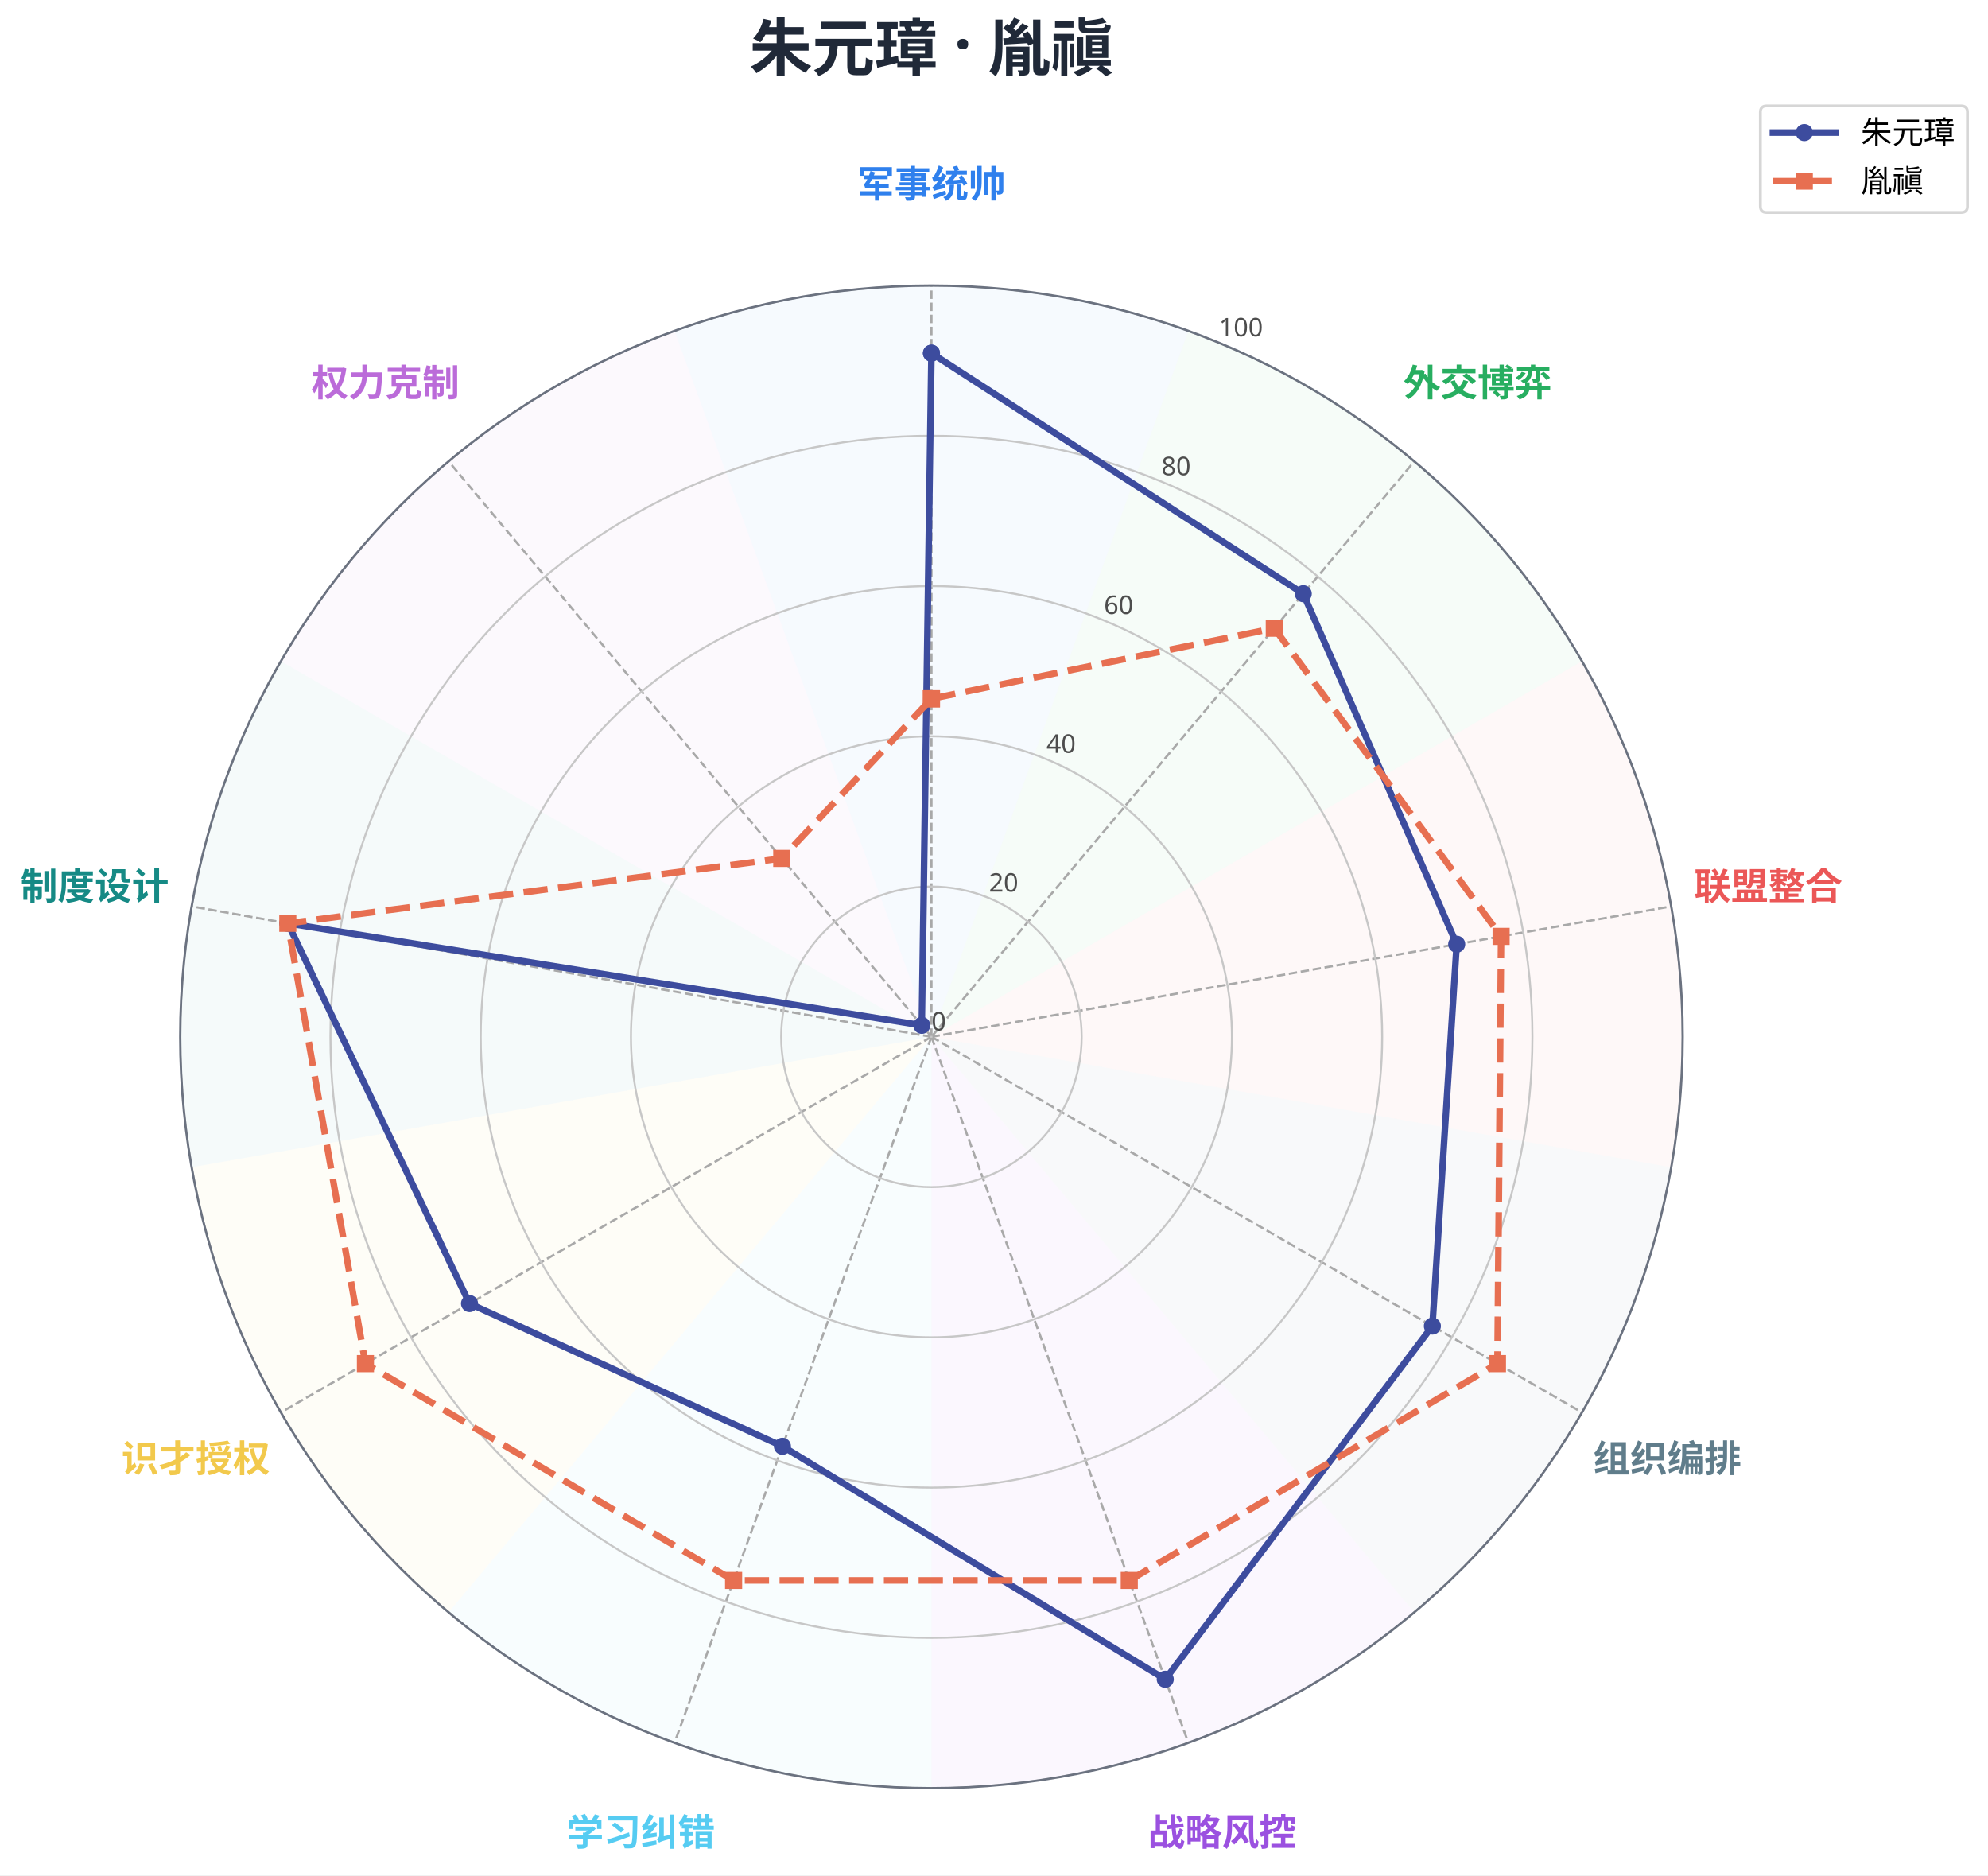
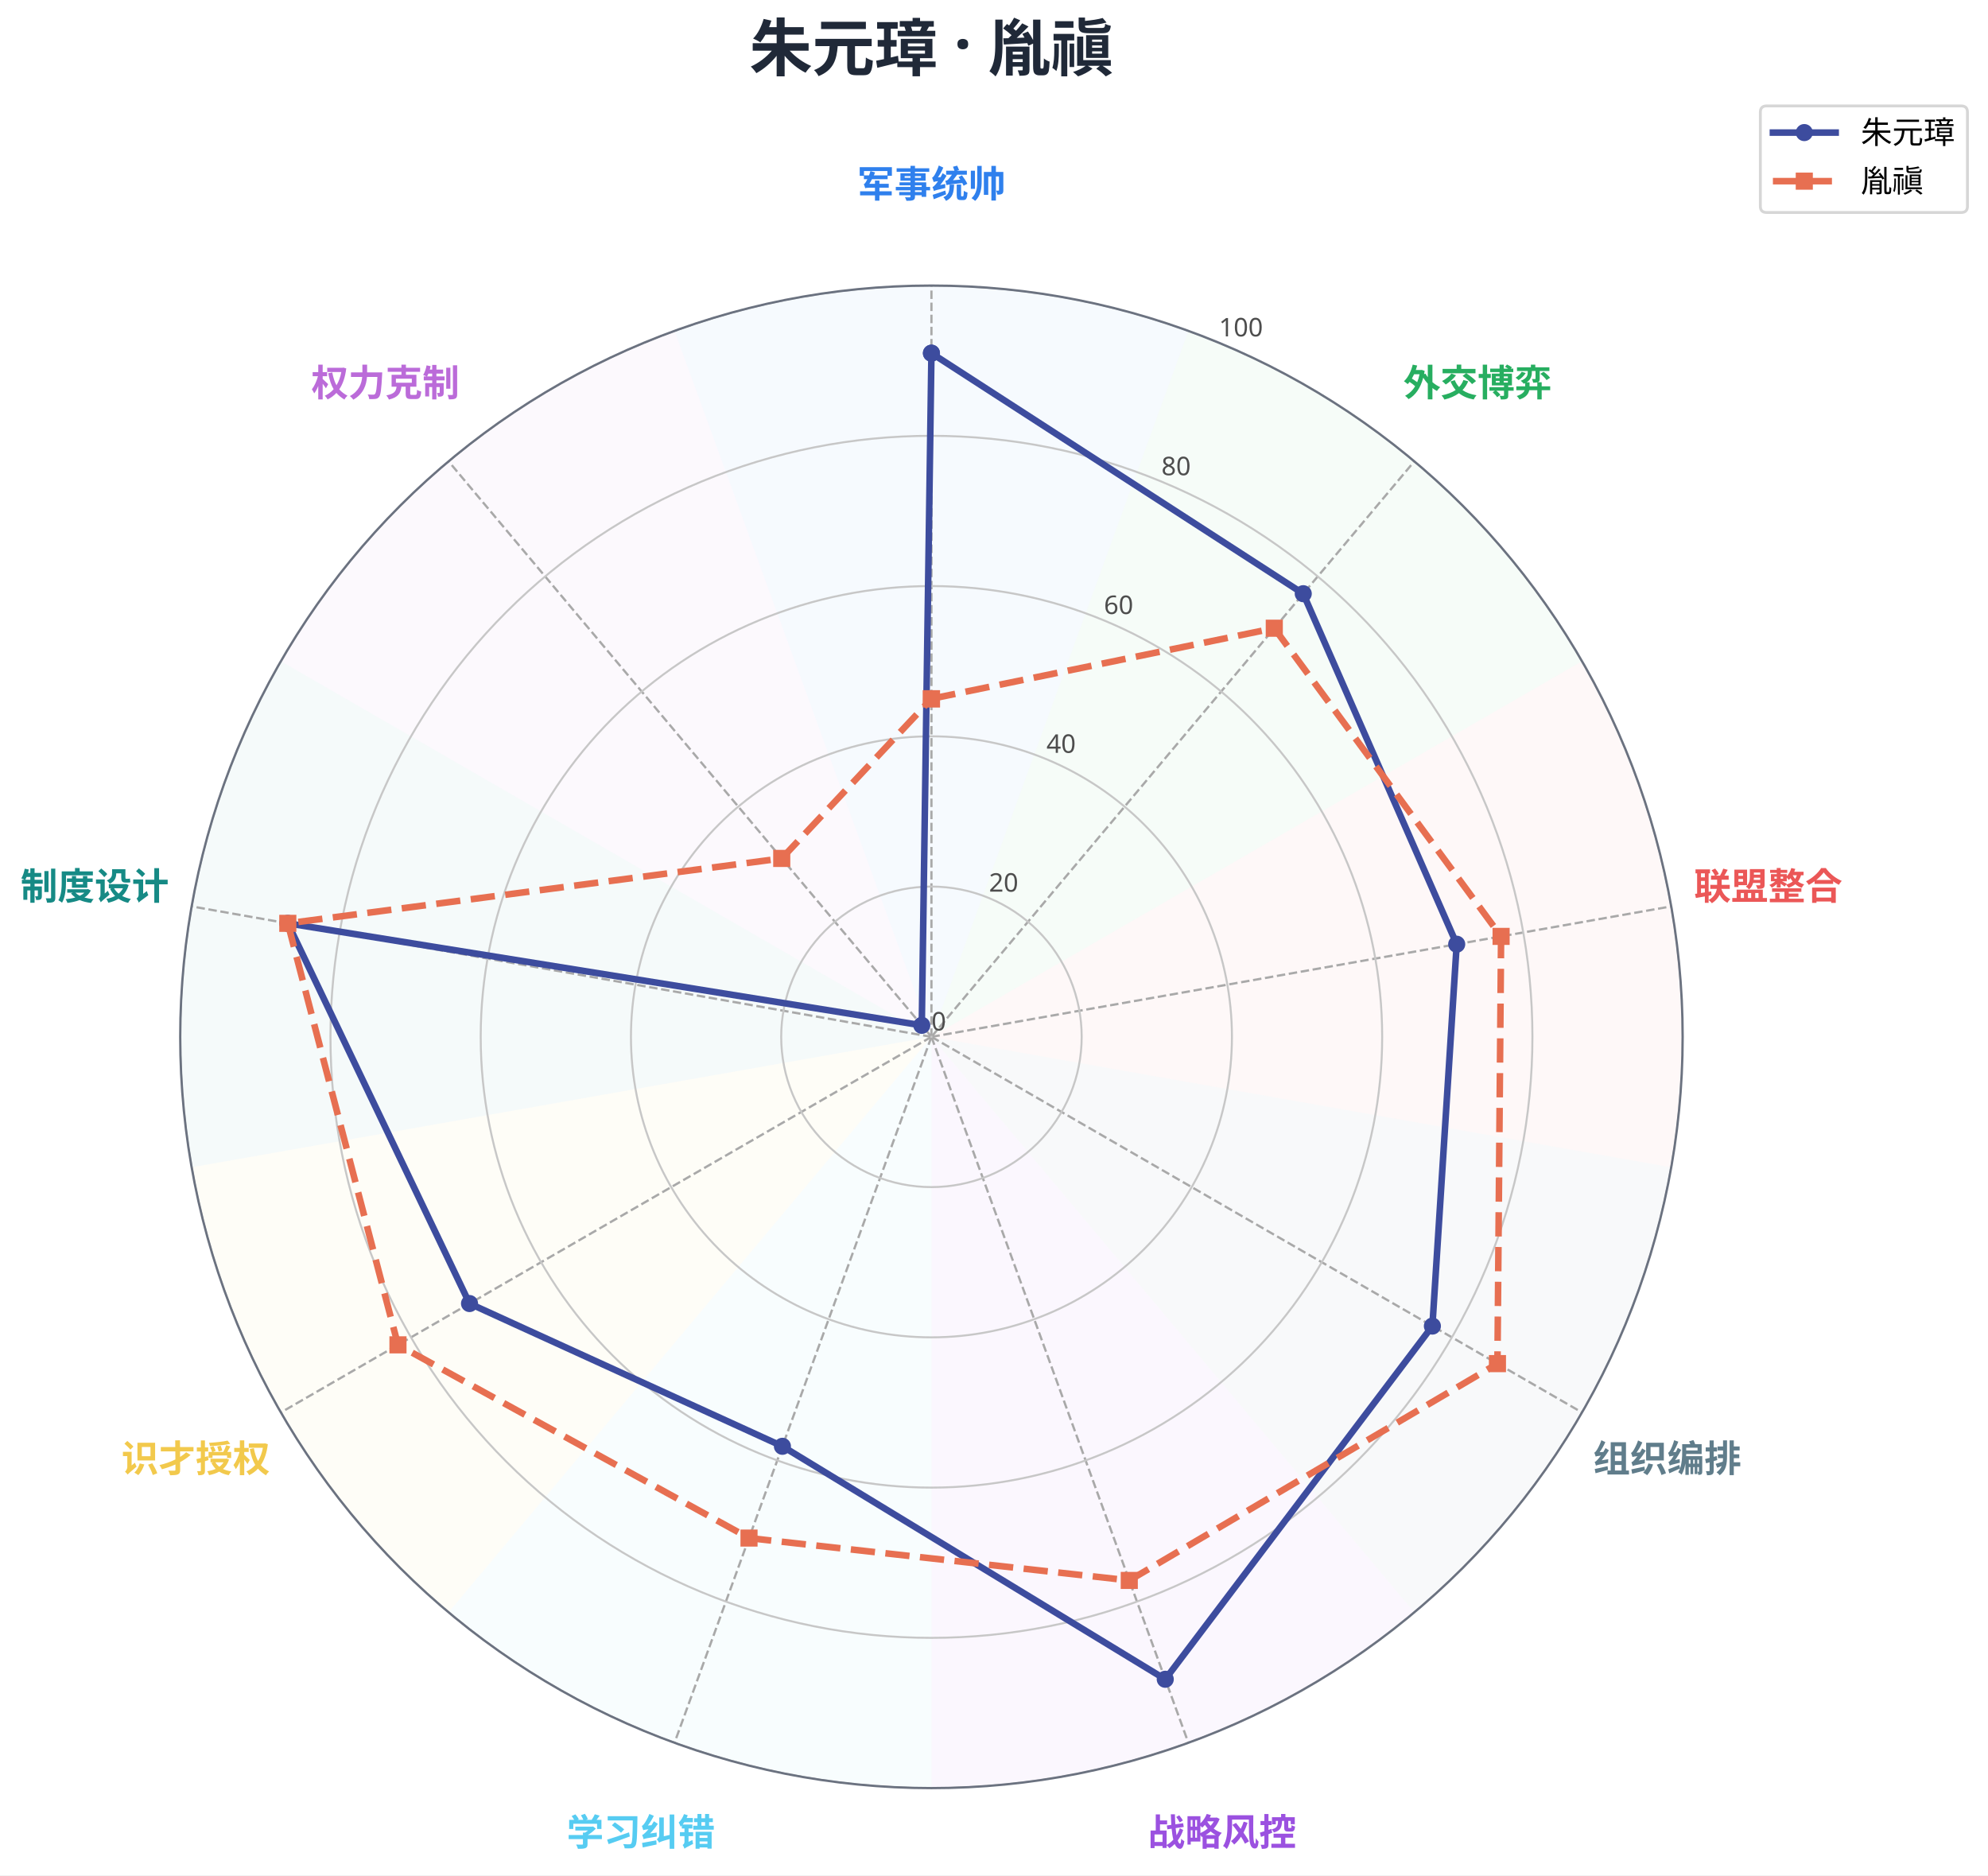
<svg xmlns="http://www.w3.org/2000/svg" xmlns:xlink="http://www.w3.org/1999/xlink" width="696.891pt" height="657.328pt" viewBox="0 0 696.891 657.328" version="1.1">
  <defs>
    <style type="text/css">*{stroke-linejoin: round; stroke-linecap: butt}</style>
  </defs>
  <g id="figure_1">
    <g id="patch_1">
      <path d="M 0 657.328 L 696.891 657.328 L 696.891 0 L 0 0 z " style="fill: #ffffff" />
    </g>
    <g id="axes_1">
      <g id="patch_2">
        <path d="M 589.855 363.438 C 589.855 328.857 583.043 294.611 569.81 262.662 C 556.576 230.713 537.177 201.681 512.725 177.229 C 488.272 152.776 459.24 133.377 427.291 120.144 C 395.342 106.91 361.097 100.098 326.515 100.098 C 291.934 100.098 257.688 106.91 225.739 120.144 C 193.79 133.377 164.758 152.776 140.306 177.229 C 115.853 201.681 96.454 230.713 83.221 262.662 C 69.987 294.611 63.175 328.857 63.175 363.438 C 63.175 398.02 69.987 432.265 83.221 464.214 C 96.454 496.163 115.853 525.195 140.306 549.648 C 164.758 574.1 193.79 593.499 225.739 606.732 C 257.688 619.966 291.934 626.778 326.515 626.778 C 361.097 626.778 395.342 619.966 427.291 606.732 C 459.24 593.499 488.272 574.1 512.725 549.648 C 537.177 525.195 556.576 496.163 569.81 464.214 C 583.043 432.265 589.855 398.02 589.855 363.438 M 326.515 363.438 C 326.515 363.438 326.515 363.438 326.515 363.438 C 326.515 363.438 326.515 363.438 326.515 363.438 C 326.515 363.438 326.515 363.438 326.515 363.438 C 326.515 363.438 326.515 363.438 326.515 363.438 C 326.515 363.438 326.515 363.438 326.515 363.438 C 326.515 363.438 326.515 363.438 326.515 363.438 C 326.515 363.438 326.515 363.438 326.515 363.438 C 326.515 363.438 326.515 363.438 326.515 363.438 C 326.515 363.438 326.515 363.438 326.515 363.438 C 326.515 363.438 326.515 363.438 326.515 363.438 C 326.515 363.438 326.515 363.438 326.515 363.438 C 326.515 363.438 326.515 363.438 326.515 363.438 C 326.515 363.438 326.515 363.438 326.515 363.438 C 326.515 363.438 326.515 363.438 326.515 363.438 C 326.515 363.438 326.515 363.438 326.515 363.438 C 326.515 363.438 326.515 363.438 326.515 363.438 z " style="fill: #ffffff" />
      </g>
      <g id="patch_3">
-         <path d="M 326.515 363.438 C 326.515 363.438 326.515 363.438 326.515 363.438 C 326.515 363.438 326.515 363.438 326.515 363.438 L 416.583 115.979 C 387.717 105.473 357.234 100.098 326.515 100.098 C 295.797 100.098 265.314 105.473 236.448 115.979 z " clip-path="url(#p5ff2cc1ecb)" style="fill: #2f80ed; opacity: 0.045" />
+         <path d="M 326.515 363.438 C 326.515 363.438 326.515 363.438 326.515 363.438 C 326.515 363.438 326.515 363.438 326.515 363.438 L 416.583 115.979 C 387.717 105.473 357.234 100.098 326.515 100.098 C 295.797 100.098 265.314 105.473 236.448 115.979 z " clip-path="url(#p10c7e35a32)" style="fill: #2f80ed; opacity: 0.045" />
      </g>
      <g id="patch_4">
-         <path d="M 326.515 363.438 C 326.515 363.438 326.515 363.438 326.515 363.438 C 326.515 363.438 326.515 363.438 326.515 363.438 L 554.574 231.768 C 539.215 205.165 519.319 181.453 495.787 161.708 C 472.255 141.962 445.449 126.486 416.583 115.979 z " clip-path="url(#p5ff2cc1ecb)" style="fill: #27ae60; opacity: 0.045" />
+         <path d="M 326.515 363.438 C 326.515 363.438 326.515 363.438 326.515 363.438 C 326.515 363.438 326.515 363.438 326.515 363.438 L 554.574 231.768 C 539.215 205.165 519.319 181.453 495.787 161.708 C 472.255 141.962 445.449 126.486 416.583 115.979 z " clip-path="url(#p10c7e35a32)" style="fill: #27ae60; opacity: 0.045" />
      </g>
      <g id="patch_5">
-         <path d="M 326.515 363.438 C 326.515 363.438 326.515 363.438 326.515 363.438 C 326.515 363.438 326.515 363.438 326.515 363.438 L 585.854 409.167 C 591.189 378.915 591.189 347.961 585.854 317.71 C 580.52 287.458 569.934 258.371 554.574 231.768 z " clip-path="url(#p5ff2cc1ecb)" style="fill: #eb5757; opacity: 0.045" />
+         <path d="M 326.515 363.438 C 326.515 363.438 326.515 363.438 326.515 363.438 C 326.515 363.438 326.515 363.438 326.515 363.438 L 585.854 409.167 C 591.189 378.915 591.189 347.961 585.854 317.71 C 580.52 287.458 569.934 258.371 554.574 231.768 z " clip-path="url(#p10c7e35a32)" style="fill: #eb5757; opacity: 0.045" />
      </g>
      <g id="patch_6">
-         <path d="M 326.515 363.438 C 326.515 363.438 326.515 363.438 326.515 363.438 C 326.515 363.438 326.515 363.438 326.515 363.438 L 495.787 565.168 C 519.319 545.423 539.215 521.711 554.574 495.108 C 569.934 468.505 580.52 439.418 585.854 409.167 z " clip-path="url(#p5ff2cc1ecb)" style="fill: #607d8b; opacity: 0.045" />
+         <path d="M 326.515 363.438 C 326.515 363.438 326.515 363.438 326.515 363.438 C 326.515 363.438 326.515 363.438 326.515 363.438 L 495.787 565.168 C 519.319 545.423 539.215 521.711 554.574 495.108 C 569.934 468.505 580.52 439.418 585.854 409.167 z " clip-path="url(#p10c7e35a32)" style="fill: #607d8b; opacity: 0.045" />
      </g>
      <g id="patch_7">
-         <path d="M 326.515 363.438 C 326.515 363.438 326.515 363.438 326.515 363.438 C 326.515 363.438 326.515 363.438 326.515 363.438 L 326.515 626.778 C 357.234 626.778 387.717 621.403 416.583 610.897 C 445.449 600.39 472.255 584.914 495.787 565.168 z " clip-path="url(#p5ff2cc1ecb)" style="fill: #9b51e0; opacity: 0.045" />
+         <path d="M 326.515 363.438 C 326.515 363.438 326.515 363.438 326.515 363.438 C 326.515 363.438 326.515 363.438 326.515 363.438 L 326.515 626.778 C 357.234 626.778 387.717 621.403 416.583 610.897 C 445.449 600.39 472.255 584.914 495.787 565.168 z " clip-path="url(#p10c7e35a32)" style="fill: #9b51e0; opacity: 0.045" />
      </g>
      <g id="patch_8">
-         <path d="M 326.515 363.438 C 326.515 363.438 326.515 363.438 326.515 363.438 C 326.515 363.438 326.515 363.438 326.515 363.438 L 157.243 565.168 C 180.775 584.914 207.582 600.39 236.448 610.897 C 265.314 621.403 295.797 626.778 326.515 626.778 z " clip-path="url(#p5ff2cc1ecb)" style="fill: #56ccf2; opacity: 0.045" />
+         <path d="M 326.515 363.438 C 326.515 363.438 326.515 363.438 326.515 363.438 C 326.515 363.438 326.515 363.438 326.515 363.438 L 157.243 565.168 C 180.775 584.914 207.582 600.39 236.448 610.897 C 265.314 621.403 295.797 626.778 326.515 626.778 z " clip-path="url(#p10c7e35a32)" style="fill: #56ccf2; opacity: 0.045" />
      </g>
      <g id="patch_9">
-         <path d="M 326.515 363.438 C 326.515 363.438 326.515 363.438 326.515 363.438 C 326.515 363.438 326.515 363.438 326.515 363.438 L 67.176 409.167 C 72.51 439.418 83.097 468.505 98.456 495.108 C 113.815 521.711 133.712 545.423 157.243 565.168 z " clip-path="url(#p5ff2cc1ecb)" style="fill: #f2c94c; opacity: 0.045" />
+         <path d="M 326.515 363.438 C 326.515 363.438 326.515 363.438 326.515 363.438 C 326.515 363.438 326.515 363.438 326.515 363.438 L 67.176 409.167 C 72.51 439.418 83.097 468.505 98.456 495.108 C 113.815 521.711 133.712 545.423 157.243 565.168 z " clip-path="url(#p10c7e35a32)" style="fill: #f2c94c; opacity: 0.045" />
      </g>
      <g id="patch_10">
-         <path d="M 326.515 363.438 C 326.515 363.438 326.515 363.438 326.515 363.438 C 326.515 363.438 326.515 363.438 326.515 363.438 L 98.456 231.768 C 83.097 258.371 72.51 287.458 67.176 317.71 C 61.842 347.961 61.842 378.915 67.176 409.167 z " clip-path="url(#p5ff2cc1ecb)" style="fill: #168a85; opacity: 0.045" />
+         <path d="M 326.515 363.438 C 326.515 363.438 326.515 363.438 326.515 363.438 C 326.515 363.438 326.515 363.438 326.515 363.438 L 98.456 231.768 C 83.097 258.371 72.51 287.458 67.176 317.71 C 61.842 347.961 61.842 378.915 67.176 409.167 z " clip-path="url(#p10c7e35a32)" style="fill: #168a85; opacity: 0.045" />
      </g>
      <g id="patch_11">
-         <path d="M 326.515 363.438 C 326.515 363.438 326.515 363.438 326.515 363.438 C 326.515 363.438 326.515 363.438 326.515 363.438 L 236.448 115.979 C 207.582 126.486 180.775 141.962 157.243 161.708 C 133.712 181.453 113.815 205.165 98.456 231.768 z " clip-path="url(#p5ff2cc1ecb)" style="fill: #bb6bd9; opacity: 0.045" />
+         <path d="M 326.515 363.438 C 326.515 363.438 326.515 363.438 326.515 363.438 C 326.515 363.438 326.515 363.438 326.515 363.438 L 236.448 115.979 C 207.582 126.486 180.775 141.962 157.243 161.708 C 133.712 181.453 113.815 205.165 98.456 231.768 z " clip-path="url(#p10c7e35a32)" style="fill: #bb6bd9; opacity: 0.045" />
      </g>
      <g id="matplotlib.axis_1">
        <g id="xtick_1">
          <g id="line2d_1">
-             <path d="M 326.515 363.438 L 326.515 100.098 " clip-path="url(#p5ff2cc1ecb)" style="fill: none; stroke-dasharray: 2.96,1.28; stroke-dashoffset: 0; stroke: #a9a9a9; stroke-width: 0.8" />
+             <path d="M 326.515 363.438 L 326.515 100.098 " clip-path="url(#p10c7e35a32)" style="fill: none; stroke-dasharray: 2.96,1.28; stroke-dashoffset: 0; stroke: #a9a9a9; stroke-width: 0.8" />
          </g>
          <g id="text_1">
            <text style="font-weight: 600; font-size: 13px; font-family: 'Microsoft YaHei'; text-anchor: middle; fill: #2f80ed" x="326.515" y="69.178" transform="rotate(-0 326.5151 69.17812)">军事统帅</text>
          </g>
        </g>
        <g id="xtick_2">
          <g id="line2d_2">
-             <path d="M 326.515 363.438 L 495.787 161.708 " clip-path="url(#p5ff2cc1ecb)" style="fill: none; stroke-dasharray: 2.96,1.28; stroke-dashoffset: 0; stroke: #a9a9a9; stroke-width: 0.8" />
+             <path d="M 326.515 363.438 L 495.787 161.708 " clip-path="url(#p10c7e35a32)" style="fill: none; stroke-dasharray: 2.96,1.28; stroke-dashoffset: 0; stroke: #a9a9a9; stroke-width: 0.8" />
          </g>
          <g id="text_2">
            <text style="font-weight: 600; font-size: 13px; font-family: 'Microsoft YaHei'; text-anchor: middle; fill: #27ae60" x="517.963" y="138.859" transform="rotate(-0 517.963 138.8594)">外交博弈</text>
          </g>
        </g>
        <g id="xtick_3">
          <g id="line2d_3">
-             <path d="M 326.515 363.438 L 585.854 317.71 " clip-path="url(#p5ff2cc1ecb)" style="fill: none; stroke-dasharray: 2.96,1.28; stroke-dashoffset: 0; stroke: #a9a9a9; stroke-width: 0.8" />
+             <path d="M 326.515 363.438 L 585.854 317.71 " clip-path="url(#p10c7e35a32)" style="fill: none; stroke-dasharray: 2.96,1.28; stroke-dashoffset: 0; stroke: #a9a9a9; stroke-width: 0.8" />
          </g>
          <g id="text_3">
            <text style="font-weight: 600; font-size: 13px; font-family: 'Microsoft YaHei'; text-anchor: middle; fill: #eb5757" x="619.83" y="315.299" transform="rotate(-0 619.8303 315.2988)">联盟整合</text>
          </g>
        </g>
        <g id="xtick_4">
          <g id="line2d_4">
-             <path d="M 326.515 363.438 L 554.574 495.108 " clip-path="url(#p5ff2cc1ecb)" style="fill: none; stroke-dasharray: 2.96,1.28; stroke-dashoffset: 0; stroke: #a9a9a9; stroke-width: 0.8" />
+             <path d="M 326.515 363.438 L 554.574 495.108 " clip-path="url(#p10c7e35a32)" style="fill: none; stroke-dasharray: 2.96,1.28; stroke-dashoffset: 0; stroke: #a9a9a9; stroke-width: 0.8" />
          </g>
          <g id="text_4">
            <text style="font-weight: 600; font-size: 13px; font-family: 'Microsoft YaHei'; text-anchor: middle; fill: #607d8b" x="584.452" y="515.938" transform="rotate(-0 584.4521 515.9381)">组织编排</text>
          </g>
        </g>
        <g id="xtick_5">
          <g id="line2d_5">
-             <path d="M 326.515 363.438 L 416.583 610.897 " clip-path="url(#p5ff2cc1ecb)" style="fill: none; stroke-dasharray: 2.96,1.28; stroke-dashoffset: 0; stroke: #a9a9a9; stroke-width: 0.8" />
+             <path d="M 326.515 363.438 L 416.583 610.897 " clip-path="url(#p10c7e35a32)" style="fill: none; stroke-dasharray: 2.96,1.28; stroke-dashoffset: 0; stroke: #a9a9a9; stroke-width: 0.8" />
          </g>
          <g id="text_5">
            <text style="font-weight: 600; font-size: 13px; font-family: 'Microsoft YaHei'; text-anchor: middle; fill: #9b51e0" x="428.382" y="646.896" transform="rotate(-0 428.3824 646.8962)">战略风控</text>
          </g>
        </g>
        <g id="xtick_6">
          <g id="line2d_6">
-             <path d="M 326.515 363.438 L 236.448 610.897 " clip-path="url(#p5ff2cc1ecb)" style="fill: none; stroke-dasharray: 2.96,1.28; stroke-dashoffset: 0; stroke: #a9a9a9; stroke-width: 0.8" />
+             <path d="M 326.515 363.438 L 236.448 610.897 " clip-path="url(#p10c7e35a32)" style="fill: none; stroke-dasharray: 2.96,1.28; stroke-dashoffset: 0; stroke: #a9a9a9; stroke-width: 0.8" />
          </g>
          <g id="text_6">
            <text style="font-weight: 600; font-size: 13px; font-family: 'Microsoft YaHei'; text-anchor: middle; fill: #56ccf2" x="224.648" y="646.896" transform="rotate(-0 224.6479 646.8962)">学习纠错</text>
          </g>
        </g>
        <g id="xtick_7">
          <g id="line2d_7">
-             <path d="M 326.515 363.438 L 98.456 495.108 " clip-path="url(#p5ff2cc1ecb)" style="fill: none; stroke-dasharray: 2.96,1.28; stroke-dashoffset: 0; stroke: #a9a9a9; stroke-width: 0.8" />
+             <path d="M 326.515 363.438 L 98.456 495.108 " clip-path="url(#p10c7e35a32)" style="fill: none; stroke-dasharray: 2.96,1.28; stroke-dashoffset: 0; stroke: #a9a9a9; stroke-width: 0.8" />
          </g>
          <g id="text_7">
            <text style="font-weight: 600; font-size: 13px; font-family: 'Microsoft YaHei'; text-anchor: middle; fill: #f2c94c" x="68.578" y="515.938" transform="rotate(-0 68.57814 515.9381)">识才授权</text>
          </g>
        </g>
        <g id="xtick_8">
          <g id="line2d_8">
-             <path d="M 326.515 363.438 L 67.176 317.71 " clip-path="url(#p5ff2cc1ecb)" style="fill: none; stroke-dasharray: 2.96,1.28; stroke-dashoffset: 0; stroke: #a9a9a9; stroke-width: 0.8" />
+             <path d="M 326.515 363.438 L 67.176 317.71 " clip-path="url(#p10c7e35a32)" style="fill: none; stroke-dasharray: 2.96,1.28; stroke-dashoffset: 0; stroke: #a9a9a9; stroke-width: 0.8" />
          </g>
          <g id="text_8">
            <text style="font-weight: 600; font-size: 13px; font-family: 'Microsoft YaHei'; text-anchor: middle; fill: #168a85" x="33.2" y="315.299" transform="rotate(-0 33.2 315.2988)">制度设计</text>
          </g>
        </g>
        <g id="xtick_9">
          <g id="line2d_9">
-             <path d="M 326.515 363.438 L 157.243 161.708 " clip-path="url(#p5ff2cc1ecb)" style="fill: none; stroke-dasharray: 2.96,1.28; stroke-dashoffset: 0; stroke: #a9a9a9; stroke-width: 0.8" />
+             <path d="M 326.515 363.438 L 157.243 161.708 " clip-path="url(#p10c7e35a32)" style="fill: none; stroke-dasharray: 2.96,1.28; stroke-dashoffset: 0; stroke: #a9a9a9; stroke-width: 0.8" />
          </g>
          <g id="text_9">
            <text style="font-weight: 600; font-size: 13px; font-family: 'Microsoft YaHei'; text-anchor: middle; fill: #bb6bd9" x="135.067" y="138.859" transform="rotate(-0 135.0673 138.8594)">权力克制</text>
          </g>
        </g>
      </g>
      <g id="matplotlib.axis_2">
        <g id="ytick_1">
          <g id="line2d_10">
-             <path d="M 326.515 363.438 C 326.515 363.438 326.515 363.438 326.515 363.438 C 326.515 363.438 326.515 363.438 326.515 363.438 C 326.515 363.438 326.515 363.438 326.515 363.438 C 326.515 363.438 326.515 363.438 326.515 363.438 C 326.515 363.438 326.515 363.438 326.515 363.438 C 326.515 363.438 326.515 363.438 326.515 363.438 C 326.515 363.438 326.515 363.438 326.515 363.438 C 326.515 363.438 326.515 363.438 326.515 363.438 C 326.515 363.438 326.515 363.438 326.515 363.438 C 326.515 363.438 326.515 363.438 326.515 363.438 C 326.515 363.438 326.515 363.438 326.515 363.438 C 326.515 363.438 326.515 363.438 326.515 363.438 C 326.515 363.438 326.515 363.438 326.515 363.438 C 326.515 363.438 326.515 363.438 326.515 363.438 C 326.515 363.438 326.515 363.438 326.515 363.438 C 326.515 363.438 326.515 363.438 326.515 363.438 " clip-path="url(#p5ff2cc1ecb)" style="fill: none; stroke: #c7c7c7; stroke-width: 0.7; stroke-linecap: square" />
+             <path d="M 326.515 363.438 C 326.515 363.438 326.515 363.438 326.515 363.438 C 326.515 363.438 326.515 363.438 326.515 363.438 C 326.515 363.438 326.515 363.438 326.515 363.438 C 326.515 363.438 326.515 363.438 326.515 363.438 C 326.515 363.438 326.515 363.438 326.515 363.438 C 326.515 363.438 326.515 363.438 326.515 363.438 C 326.515 363.438 326.515 363.438 326.515 363.438 C 326.515 363.438 326.515 363.438 326.515 363.438 C 326.515 363.438 326.515 363.438 326.515 363.438 C 326.515 363.438 326.515 363.438 326.515 363.438 C 326.515 363.438 326.515 363.438 326.515 363.438 C 326.515 363.438 326.515 363.438 326.515 363.438 C 326.515 363.438 326.515 363.438 326.515 363.438 C 326.515 363.438 326.515 363.438 326.515 363.438 C 326.515 363.438 326.515 363.438 326.515 363.438 C 326.515 363.438 326.515 363.438 326.515 363.438 " clip-path="url(#p10c7e35a32)" style="fill: none; stroke: #c7c7c7; stroke-width: 0.7; stroke-linecap: square" />
          </g>
          <g id="text_10">
            <text style="font-size: 9px; font-family: 'Microsoft YaHei'; text-anchor: start; fill: #4d4d4d" x="326.515" y="361.201" transform="rotate(-0 326.5151 361.2007)">0</text>
          </g>
        </g>
        <g id="ytick_2">
          <g id="line2d_11">
-             <path d="M 326.515 310.77 C 333.431 310.77 340.28 312.132 346.67 314.779 C 353.06 317.426 358.866 321.306 363.757 326.196 C 368.648 331.087 372.527 336.893 375.174 343.283 C 377.821 349.673 379.183 356.522 379.183 363.438 C 379.183 370.354 377.821 377.203 375.174 383.593 C 372.527 389.983 368.648 395.789 363.757 400.68 C 358.866 405.571 353.06 409.45 346.67 412.097 C 340.28 414.744 333.431 416.106 326.515 416.106 C 319.599 416.106 312.75 414.744 306.36 412.097 C 299.97 409.45 294.164 405.571 289.273 400.68 C 284.383 395.789 280.503 389.983 277.856 383.593 C 275.21 377.203 273.847 370.354 273.847 363.438 C 273.847 356.522 275.21 349.673 277.856 343.283 C 280.503 336.893 284.383 331.087 289.273 326.196 C 294.164 321.306 299.97 317.426 306.36 314.779 C 312.75 312.132 319.599 310.77 326.515 310.77 " clip-path="url(#p5ff2cc1ecb)" style="fill: none; stroke: #c7c7c7; stroke-width: 0.7; stroke-linecap: square" />
+             <path d="M 326.515 310.77 C 333.431 310.77 340.28 312.132 346.67 314.779 C 353.06 317.426 358.866 321.306 363.757 326.196 C 368.648 331.087 372.527 336.893 375.174 343.283 C 377.821 349.673 379.183 356.522 379.183 363.438 C 379.183 370.354 377.821 377.203 375.174 383.593 C 372.527 389.983 368.648 395.789 363.757 400.68 C 358.866 405.571 353.06 409.45 346.67 412.097 C 340.28 414.744 333.431 416.106 326.515 416.106 C 319.599 416.106 312.75 414.744 306.36 412.097 C 299.97 409.45 294.164 405.571 289.273 400.68 C 284.383 395.789 280.503 389.983 277.856 383.593 C 275.21 377.203 273.847 370.354 273.847 363.438 C 273.847 356.522 275.21 349.673 277.856 343.283 C 280.503 336.893 284.383 331.087 289.273 326.196 C 294.164 321.306 299.97 317.426 306.36 314.779 C 312.75 312.132 319.599 310.77 326.515 310.77 " clip-path="url(#p10c7e35a32)" style="fill: none; stroke: #c7c7c7; stroke-width: 0.7; stroke-linecap: square" />
          </g>
          <g id="text_11">
            <text style="font-size: 9px; font-family: 'Microsoft YaHei'; text-anchor: start; fill: #4d4d4d" x="346.67" y="312.542" transform="rotate(-0 346.6703 312.5418)">20</text>
          </g>
        </g>
        <g id="ytick_3">
          <g id="line2d_12">
-             <path d="M 326.515 258.102 C 340.348 258.102 354.046 260.827 366.825 266.12 C 379.605 271.414 391.218 279.173 400.999 288.954 C 410.78 298.735 418.539 310.348 423.833 323.128 C 429.126 335.907 431.851 349.605 431.851 363.438 C 431.851 377.271 429.126 390.969 423.833 403.748 C 418.539 416.528 410.78 428.141 400.999 437.922 C 391.218 447.703 379.605 455.462 366.825 460.756 C 354.046 466.049 340.348 468.774 326.515 468.774 C 312.683 468.774 298.984 466.049 286.205 460.756 C 273.425 455.462 261.812 447.703 252.031 437.922 C 242.25 428.141 234.491 416.528 229.197 403.748 C 223.904 390.969 221.179 377.271 221.179 363.438 C 221.179 349.605 223.904 335.907 229.197 323.128 C 234.491 310.348 242.25 298.735 252.031 288.954 C 261.812 279.173 273.425 271.414 286.205 266.12 C 298.984 260.827 312.683 258.102 326.515 258.102 " clip-path="url(#p5ff2cc1ecb)" style="fill: none; stroke: #c7c7c7; stroke-width: 0.7; stroke-linecap: square" />
+             <path d="M 326.515 258.102 C 340.348 258.102 354.046 260.827 366.825 266.12 C 379.605 271.414 391.218 279.173 400.999 288.954 C 410.78 298.735 418.539 310.348 423.833 323.128 C 429.126 335.907 431.851 349.605 431.851 363.438 C 431.851 377.271 429.126 390.969 423.833 403.748 C 418.539 416.528 410.78 428.141 400.999 437.922 C 391.218 447.703 379.605 455.462 366.825 460.756 C 354.046 466.049 340.348 468.774 326.515 468.774 C 312.683 468.774 298.984 466.049 286.205 460.756 C 273.425 455.462 261.812 447.703 252.031 437.922 C 242.25 428.141 234.491 416.528 229.197 403.748 C 223.904 390.969 221.179 377.271 221.179 363.438 C 221.179 349.605 223.904 335.907 229.197 323.128 C 234.491 310.348 242.25 298.735 252.031 288.954 C 261.812 279.173 273.425 271.414 286.205 266.12 C 298.984 260.827 312.683 258.102 326.515 258.102 " clip-path="url(#p10c7e35a32)" style="fill: none; stroke: #c7c7c7; stroke-width: 0.7; stroke-linecap: square" />
          </g>
          <g id="text_12">
            <text style="font-size: 9px; font-family: 'Microsoft YaHei'; text-anchor: start; fill: #4d4d4d" x="366.825" y="263.883" transform="rotate(-0 366.8255 263.8829)">40</text>
          </g>
        </g>
        <g id="ytick_4">
          <g id="line2d_13">
-             <path d="M 326.515 205.434 C 347.264 205.434 367.811 209.521 386.981 217.461 C 406.15 225.402 423.569 237.041 438.241 251.712 C 452.913 266.384 464.552 283.803 472.492 302.973 C 480.432 322.142 484.519 342.689 484.519 363.438 C 484.519 384.187 480.432 404.734 472.492 423.904 C 464.552 443.073 452.913 460.492 438.241 475.164 C 423.569 489.835 406.15 501.474 386.981 509.415 C 367.811 517.355 347.264 521.442 326.515 521.442 C 305.766 521.442 285.219 517.355 266.05 509.415 C 246.88 501.474 229.461 489.835 214.789 475.164 C 200.118 460.492 188.479 443.073 180.538 423.904 C 172.598 404.734 168.511 384.187 168.511 363.438 C 168.511 342.689 172.598 322.142 180.538 302.973 C 188.479 283.803 200.118 266.384 214.789 251.712 C 229.461 237.041 246.88 225.402 266.05 217.461 C 285.219 209.521 305.766 205.434 326.515 205.434 " clip-path="url(#p5ff2cc1ecb)" style="fill: none; stroke: #c7c7c7; stroke-width: 0.7; stroke-linecap: square" />
+             <path d="M 326.515 205.434 C 347.264 205.434 367.811 209.521 386.981 217.461 C 406.15 225.402 423.569 237.041 438.241 251.712 C 452.913 266.384 464.552 283.803 472.492 302.973 C 480.432 322.142 484.519 342.689 484.519 363.438 C 484.519 384.187 480.432 404.734 472.492 423.904 C 464.552 443.073 452.913 460.492 438.241 475.164 C 423.569 489.835 406.15 501.474 386.981 509.415 C 367.811 517.355 347.264 521.442 326.515 521.442 C 305.766 521.442 285.219 517.355 266.05 509.415 C 246.88 501.474 229.461 489.835 214.789 475.164 C 200.118 460.492 188.479 443.073 180.538 423.904 C 172.598 404.734 168.511 384.187 168.511 363.438 C 168.511 342.689 172.598 322.142 180.538 302.973 C 188.479 283.803 200.118 266.384 214.789 251.712 C 229.461 237.041 246.88 225.402 266.05 217.461 C 285.219 209.521 305.766 205.434 326.515 205.434 " clip-path="url(#p10c7e35a32)" style="fill: none; stroke: #c7c7c7; stroke-width: 0.7; stroke-linecap: square" />
          </g>
          <g id="text_13">
            <text style="font-size: 9px; font-family: 'Microsoft YaHei'; text-anchor: start; fill: #4d4d4d" x="386.981" y="215.224" transform="rotate(-0 386.9807 215.224)">60</text>
          </g>
        </g>
        <g id="ytick_5">
          <g id="line2d_14">
-             <path d="M 326.515 152.766 C 354.18 152.766 381.577 158.215 407.136 168.802 C 432.695 179.39 455.92 194.908 475.483 214.47 C 495.045 234.033 510.564 257.258 521.151 282.817 C 531.738 308.377 537.187 335.773 537.187 363.438 C 537.187 391.103 531.738 418.499 521.151 444.059 C 510.564 469.618 495.045 492.843 475.483 512.406 C 455.92 531.968 432.695 547.487 407.136 558.074 C 381.577 568.661 354.18 574.11 326.515 574.11 C 298.85 574.11 271.454 568.661 245.894 558.074 C 220.335 547.487 197.11 531.968 177.548 512.406 C 157.985 492.843 142.467 469.618 131.88 444.059 C 121.293 418.499 115.843 391.103 115.843 363.438 C 115.843 335.773 121.293 308.377 131.88 282.817 C 142.467 257.258 157.985 234.033 177.548 214.47 C 197.11 194.908 220.335 179.39 245.894 168.802 C 271.454 158.215 298.85 152.766 326.515 152.766 " clip-path="url(#p5ff2cc1ecb)" style="fill: none; stroke: #c7c7c7; stroke-width: 0.7; stroke-linecap: square" />
+             <path d="M 326.515 152.766 C 354.18 152.766 381.577 158.215 407.136 168.802 C 432.695 179.39 455.92 194.908 475.483 214.47 C 495.045 234.033 510.564 257.258 521.151 282.817 C 531.738 308.377 537.187 335.773 537.187 363.438 C 537.187 391.103 531.738 418.499 521.151 444.059 C 510.564 469.618 495.045 492.843 475.483 512.406 C 455.92 531.968 432.695 547.487 407.136 558.074 C 381.577 568.661 354.18 574.11 326.515 574.11 C 298.85 574.11 271.454 568.661 245.894 558.074 C 220.335 547.487 197.11 531.968 177.548 512.406 C 157.985 492.843 142.467 469.618 131.88 444.059 C 121.293 418.499 115.843 391.103 115.843 363.438 C 115.843 335.773 121.293 308.377 131.88 282.817 C 142.467 257.258 157.985 234.033 177.548 214.47 C 197.11 194.908 220.335 179.39 245.894 168.802 C 271.454 158.215 298.85 152.766 326.515 152.766 " clip-path="url(#p10c7e35a32)" style="fill: none; stroke: #c7c7c7; stroke-width: 0.7; stroke-linecap: square" />
          </g>
          <g id="text_14">
            <text style="font-size: 9px; font-family: 'Microsoft YaHei'; text-anchor: start; fill: #4d4d4d" x="407.136" y="166.565" transform="rotate(-0 407.1358 166.5652)">80</text>
          </g>
        </g>
        <g id="ytick_6">
          <g id="line2d_15">
-             <path d="M 326.515 100.098 C 361.097 100.098 395.342 106.91 427.291 120.144 C 459.24 133.377 488.272 152.776 512.725 177.229 C 537.177 201.681 556.576 230.713 569.81 262.662 C 583.043 294.611 589.855 328.857 589.855 363.438 C 589.855 398.02 583.043 432.265 569.81 464.214 C 556.576 496.163 537.177 525.195 512.725 549.648 C 488.272 574.1 459.24 593.499 427.291 606.732 C 395.342 619.966 361.097 626.778 326.515 626.778 C 291.934 626.778 257.688 619.966 225.739 606.732 C 193.79 593.499 164.758 574.1 140.306 549.648 C 115.853 525.195 96.454 496.163 83.221 464.214 C 69.987 432.265 63.175 398.02 63.175 363.438 C 63.175 328.857 69.987 294.611 83.221 262.662 C 96.454 230.713 115.853 201.681 140.306 177.229 C 164.758 152.776 193.79 133.377 225.739 120.144 C 257.688 106.91 291.934 100.098 326.515 100.098 " clip-path="url(#p5ff2cc1ecb)" style="fill: none; stroke: #c7c7c7; stroke-width: 0.7; stroke-linecap: square" />
+             <path d="M 326.515 100.098 C 361.097 100.098 395.342 106.91 427.291 120.144 C 459.24 133.377 488.272 152.776 512.725 177.229 C 537.177 201.681 556.576 230.713 569.81 262.662 C 583.043 294.611 589.855 328.857 589.855 363.438 C 589.855 398.02 583.043 432.265 569.81 464.214 C 556.576 496.163 537.177 525.195 512.725 549.648 C 488.272 574.1 459.24 593.499 427.291 606.732 C 395.342 619.966 361.097 626.778 326.515 626.778 C 291.934 626.778 257.688 619.966 225.739 606.732 C 193.79 593.499 164.758 574.1 140.306 549.648 C 115.853 525.195 96.454 496.163 83.221 464.214 C 69.987 432.265 63.175 398.02 63.175 363.438 C 63.175 328.857 69.987 294.611 83.221 262.662 C 96.454 230.713 115.853 201.681 140.306 177.229 C 164.758 152.776 193.79 133.377 225.739 120.144 C 257.688 106.91 291.934 100.098 326.515 100.098 " clip-path="url(#p10c7e35a32)" style="fill: none; stroke: #c7c7c7; stroke-width: 0.7; stroke-linecap: square" />
          </g>
          <g id="text_15">
            <text style="font-size: 9px; font-family: 'Microsoft YaHei'; text-anchor: start; fill: #4d4d4d" x="427.291" y="117.906" transform="rotate(-0 427.291 117.9063)">100</text>
          </g>
        </g>
      </g>
      <g id="line2d_16">
-         <path d="M 326.515 123.799 L 456.854 208.106 L 510.646 330.971 L 502.121 464.824 L 408.477 588.625 L 274.276 506.964 L 164.593 456.924 L 100.89 323.654 L 323.13 359.403 L 326.515 123.799 " clip-path="url(#p5ff2cc1ecb)" style="fill: none; stroke: #3d4c9e; stroke-width: 2.3; stroke-linecap: square" />
+         <path d="M 326.515 123.799 L 456.854 208.106 L 510.646 330.971 L 502.121 464.824 L 408.477 588.625 L 274.276 506.964 L 164.593 456.924 L 100.89 323.654 L 323.13 359.403 L 326.515 123.799 " clip-path="url(#p10c7e35a32)" style="fill: none; stroke: #3d4c9e; stroke-width: 2.3; stroke-linecap: square" />
        <defs>
-           <path id="m6f402e0680" d="M 0 2.5 C 0.663 2.5 1.299 2.237 1.768 1.768 C 2.237 1.299 2.5 0.663 2.5 0 C 2.5 -0.663 2.237 -1.299 1.768 -1.768 C 1.299 -2.237 0.663 -2.5 0 -2.5 C -0.663 -2.5 -1.299 -2.237 -1.768 -1.768 C -2.237 -1.299 -2.5 -0.663 -2.5 0 C -2.5 0.663 -2.237 1.299 -1.768 1.768 C -1.299 2.237 -0.663 2.5 0 2.5 z " style="stroke: #3d4c9e" />
+           <path id="m14535b90e9" d="M 0 2.5 C 0.663 2.5 1.299 2.237 1.768 1.768 C 2.237 1.299 2.5 0.663 2.5 0 C 2.5 -0.663 2.237 -1.299 1.768 -1.768 C 1.299 -2.237 0.663 -2.5 0 -2.5 C -0.663 -2.5 -1.299 -2.237 -1.768 -1.768 C -2.237 -1.299 -2.5 -0.663 -2.5 0 C -2.5 0.663 -2.237 1.299 -1.768 1.768 C -1.299 2.237 -0.663 2.5 0 2.5 z " style="stroke: #3d4c9e" />
        </defs>
-         <g clip-path="url(#p5ff2cc1ecb)">
-           <use xlink:href="#m6f402e0680" x="326.515" y="123.799" style="fill: #3d4c9e; stroke: #3d4c9e" />
-           <use xlink:href="#m6f402e0680" x="456.854" y="208.106" style="fill: #3d4c9e; stroke: #3d4c9e" />
-           <use xlink:href="#m6f402e0680" x="510.646" y="330.971" style="fill: #3d4c9e; stroke: #3d4c9e" />
-           <use xlink:href="#m6f402e0680" x="502.121" y="464.824" style="fill: #3d4c9e; stroke: #3d4c9e" />
-           <use xlink:href="#m6f402e0680" x="408.477" y="588.625" style="fill: #3d4c9e; stroke: #3d4c9e" />
-           <use xlink:href="#m6f402e0680" x="274.276" y="506.964" style="fill: #3d4c9e; stroke: #3d4c9e" />
-           <use xlink:href="#m6f402e0680" x="164.593" y="456.924" style="fill: #3d4c9e; stroke: #3d4c9e" />
-           <use xlink:href="#m6f402e0680" x="100.89" y="323.654" style="fill: #3d4c9e; stroke: #3d4c9e" />
-           <use xlink:href="#m6f402e0680" x="323.13" y="359.403" style="fill: #3d4c9e; stroke: #3d4c9e" />
-           <use xlink:href="#m6f402e0680" x="326.515" y="123.799" style="fill: #3d4c9e; stroke: #3d4c9e" />
+         <g clip-path="url(#p10c7e35a32)">
+           <use xlink:href="#m14535b90e9" x="326.515" y="123.799" style="fill: #3d4c9e; stroke: #3d4c9e" />
+           <use xlink:href="#m14535b90e9" x="456.854" y="208.106" style="fill: #3d4c9e; stroke: #3d4c9e" />
+           <use xlink:href="#m14535b90e9" x="510.646" y="330.971" style="fill: #3d4c9e; stroke: #3d4c9e" />
+           <use xlink:href="#m14535b90e9" x="502.121" y="464.824" style="fill: #3d4c9e; stroke: #3d4c9e" />
+           <use xlink:href="#m14535b90e9" x="408.477" y="588.625" style="fill: #3d4c9e; stroke: #3d4c9e" />
+           <use xlink:href="#m14535b90e9" x="274.276" y="506.964" style="fill: #3d4c9e; stroke: #3d4c9e" />
+           <use xlink:href="#m14535b90e9" x="164.593" y="456.924" style="fill: #3d4c9e; stroke: #3d4c9e" />
+           <use xlink:href="#m14535b90e9" x="100.89" y="323.654" style="fill: #3d4c9e; stroke: #3d4c9e" />
+           <use xlink:href="#m14535b90e9" x="323.13" y="359.403" style="fill: #3d4c9e; stroke: #3d4c9e" />
+           <use xlink:href="#m14535b90e9" x="326.515" y="123.799" style="fill: #3d4c9e; stroke: #3d4c9e" />
        </g>
      </g>
      <g id="line2d_17">
-         <path d="M 326.515 244.935 L 446.698 220.21 L 526.206 328.227 L 524.927 477.991 L 395.867 553.981 L 257.163 553.981 L 128.104 477.991 L 100.89 323.654 L 274.041 300.902 L 326.515 244.935 " clip-path="url(#p5ff2cc1ecb)" style="fill: none; stroke-dasharray: 8.51,3.68; stroke-dashoffset: 0; stroke: #e76f51; stroke-width: 2.3" />
+         <path d="M 326.515 244.935 L 446.698 220.21 L 526.206 328.227 L 524.927 477.991 L 395.867 553.981 L 262.567 539.134 L 139.507 471.407 L 100.89 323.654 L 274.041 300.902 L 326.515 244.935 " clip-path="url(#p10c7e35a32)" style="fill: none; stroke-dasharray: 8.51,3.68; stroke-dashoffset: 0; stroke: #e76f51; stroke-width: 2.3" />
        <defs>
-           <path id="m565cab8d15" d="M -2.5 2.5 L 2.5 2.5 L 2.5 -2.5 L -2.5 -2.5 z " style="stroke: #e76f51; stroke-linejoin: miter" />
+           <path id="m6ee56793b6" d="M -2.5 2.5 L 2.5 2.5 L 2.5 -2.5 L -2.5 -2.5 z " style="stroke: #e76f51; stroke-linejoin: miter" />
        </defs>
-         <g clip-path="url(#p5ff2cc1ecb)">
-           <use xlink:href="#m565cab8d15" x="326.515" y="244.935" style="fill: #e76f51; stroke: #e76f51; stroke-linejoin: miter" />
-           <use xlink:href="#m565cab8d15" x="446.698" y="220.21" style="fill: #e76f51; stroke: #e76f51; stroke-linejoin: miter" />
-           <use xlink:href="#m565cab8d15" x="526.206" y="328.227" style="fill: #e76f51; stroke: #e76f51; stroke-linejoin: miter" />
-           <use xlink:href="#m565cab8d15" x="524.927" y="477.991" style="fill: #e76f51; stroke: #e76f51; stroke-linejoin: miter" />
-           <use xlink:href="#m565cab8d15" x="395.867" y="553.981" style="fill: #e76f51; stroke: #e76f51; stroke-linejoin: miter" />
-           <use xlink:href="#m565cab8d15" x="257.163" y="553.981" style="fill: #e76f51; stroke: #e76f51; stroke-linejoin: miter" />
-           <use xlink:href="#m565cab8d15" x="128.104" y="477.991" style="fill: #e76f51; stroke: #e76f51; stroke-linejoin: miter" />
-           <use xlink:href="#m565cab8d15" x="100.89" y="323.654" style="fill: #e76f51; stroke: #e76f51; stroke-linejoin: miter" />
-           <use xlink:href="#m565cab8d15" x="274.041" y="300.902" style="fill: #e76f51; stroke: #e76f51; stroke-linejoin: miter" />
-           <use xlink:href="#m565cab8d15" x="326.515" y="244.935" style="fill: #e76f51; stroke: #e76f51; stroke-linejoin: miter" />
+         <g clip-path="url(#p10c7e35a32)">
+           <use xlink:href="#m6ee56793b6" x="326.515" y="244.935" style="fill: #e76f51; stroke: #e76f51; stroke-linejoin: miter" />
+           <use xlink:href="#m6ee56793b6" x="446.698" y="220.21" style="fill: #e76f51; stroke: #e76f51; stroke-linejoin: miter" />
+           <use xlink:href="#m6ee56793b6" x="526.206" y="328.227" style="fill: #e76f51; stroke: #e76f51; stroke-linejoin: miter" />
+           <use xlink:href="#m6ee56793b6" x="524.927" y="477.991" style="fill: #e76f51; stroke: #e76f51; stroke-linejoin: miter" />
+           <use xlink:href="#m6ee56793b6" x="395.867" y="553.981" style="fill: #e76f51; stroke: #e76f51; stroke-linejoin: miter" />
+           <use xlink:href="#m6ee56793b6" x="262.567" y="539.134" style="fill: #e76f51; stroke: #e76f51; stroke-linejoin: miter" />
+           <use xlink:href="#m6ee56793b6" x="139.507" y="471.407" style="fill: #e76f51; stroke: #e76f51; stroke-linejoin: miter" />
+           <use xlink:href="#m6ee56793b6" x="100.89" y="323.654" style="fill: #e76f51; stroke: #e76f51; stroke-linejoin: miter" />
+           <use xlink:href="#m6ee56793b6" x="274.041" y="300.902" style="fill: #e76f51; stroke: #e76f51; stroke-linejoin: miter" />
+           <use xlink:href="#m6ee56793b6" x="326.515" y="244.935" style="fill: #e76f51; stroke: #e76f51; stroke-linejoin: miter" />
        </g>
      </g>
      <g id="patch_12">
        <path d="M 326.515 100.098 C 291.934 100.098 257.688 106.91 225.739 120.144 C 193.79 133.377 164.758 152.776 140.306 177.229 C 115.853 201.681 96.454 230.713 83.221 262.662 C 69.987 294.611 63.175 328.857 63.175 363.438 C 63.175 398.02 69.987 432.265 83.221 464.214 C 96.454 496.163 115.853 525.195 140.306 549.648 C 164.758 574.1 193.79 593.499 225.739 606.732 C 257.688 619.966 291.934 626.778 326.515 626.778 C 361.097 626.778 395.342 619.966 427.291 606.732 C 459.24 593.499 488.272 574.1 512.725 549.648 C 537.177 525.195 556.576 496.163 569.81 464.214 C 583.043 432.265 589.855 398.02 589.855 363.438 C 589.855 328.857 583.043 294.611 569.81 262.662 C 556.576 230.713 537.177 201.681 512.725 177.229 C 488.272 152.776 459.24 133.377 427.291 120.144 C 395.342 106.91 361.097 100.098 326.515 100.098 " style="fill: none; stroke: #6b7280; stroke-width: 0.8; stroke-linejoin: miter; stroke-linecap: square" />
      </g>
      <g id="text_16">
        <text style="font-weight: 700; font-size: 22px; font-family: 'Microsoft YaHei'; text-anchor: middle; fill: #202938" x="326.515" y="24.786" transform="rotate(-0 326.5151 24.78625)">朱元璋 · 胤禛</text>
      </g>
      <g id="legend_1">
        <g id="patch_13">
          <path d="M 619.291 74.485 L 687.491 74.485 Q 689.691 74.485 689.691 72.285 L 689.691 39.33 Q 689.691 37.13 687.491 37.13 L 619.291 37.13 Q 617.091 37.13 617.091 39.33 L 617.091 72.285 Q 617.091 74.485 619.291 74.485 z " style="fill: #ffffff; opacity: 0.8; stroke: #cccccc; stroke-linejoin: miter" />
        </g>
        <g id="line2d_18">
          <path d="M 621.491 46.473 L 632.491 46.473 L 643.491 46.473 " style="fill: none; stroke: #3d4c9e; stroke-width: 2.3; stroke-linecap: square" />
          <g>
-             <use xlink:href="#m6f402e0680" x="632.491" y="46.473" style="fill: #3d4c9e; stroke: #3d4c9e" />
+             <use xlink:href="#m14535b90e9" x="632.491" y="46.473" style="fill: #3d4c9e; stroke: #3d4c9e" />
          </g>
        </g>
        <g id="text_17">
          <text style="font-size: 11px; font-family: 'Microsoft YaHei'; text-anchor: start" x="652.291" y="50.323" transform="rotate(-0 652.2911 50.32277)">朱元璋</text>
        </g>
        <g id="line2d_19">
          <path d="M 621.491 63.5 L 632.491 63.5 L 643.491 63.5 " style="fill: none; stroke-dasharray: 8.51,3.68; stroke-dashoffset: 0; stroke: #e76f51; stroke-width: 2.3" />
          <g>
-             <use xlink:href="#m565cab8d15" x="632.491" y="63.5" style="fill: #e76f51; stroke: #e76f51; stroke-linejoin: miter" />
+             <use xlink:href="#m6ee56793b6" x="632.491" y="63.5" style="fill: #e76f51; stroke: #e76f51; stroke-linejoin: miter" />
          </g>
        </g>
        <g id="text_18">
          <text style="font-size: 11px; font-family: 'Microsoft YaHei'; text-anchor: start" x="652.291" y="67.35" transform="rotate(-0 652.2911 67.35043)">胤禛</text>
        </g>
      </g>
    </g>
  </g>
  <defs>
-     <clipPath id="p5ff2cc1ecb">
+     <clipPath id="p10c7e35a32">
      <path d="M 589.855 363.438 C 589.855 328.857 583.043 294.611 569.81 262.662 C 556.576 230.713 537.177 201.681 512.725 177.229 C 488.272 152.776 459.24 133.377 427.291 120.144 C 395.342 106.91 361.097 100.098 326.515 100.098 C 291.934 100.098 257.688 106.91 225.739 120.144 C 193.79 133.377 164.758 152.776 140.306 177.229 C 115.853 201.681 96.454 230.713 83.221 262.662 C 69.987 294.611 63.175 328.857 63.175 363.438 C 63.175 398.02 69.987 432.265 83.221 464.214 C 96.454 496.163 115.853 525.195 140.306 549.648 C 164.758 574.1 193.79 593.499 225.739 606.732 C 257.688 619.966 291.934 626.778 326.515 626.778 C 361.097 626.778 395.342 619.966 427.291 606.732 C 459.24 593.499 488.272 574.1 512.725 549.648 C 537.177 525.195 556.576 496.163 569.81 464.214 C 583.043 432.265 589.855 398.02 589.855 363.438 M 326.515 363.438 C 326.515 363.438 326.515 363.438 326.515 363.438 C 326.515 363.438 326.515 363.438 326.515 363.438 C 326.515 363.438 326.515 363.438 326.515 363.438 C 326.515 363.438 326.515 363.438 326.515 363.438 C 326.515 363.438 326.515 363.438 326.515 363.438 C 326.515 363.438 326.515 363.438 326.515 363.438 C 326.515 363.438 326.515 363.438 326.515 363.438 C 326.515 363.438 326.515 363.438 326.515 363.438 C 326.515 363.438 326.515 363.438 326.515 363.438 C 326.515 363.438 326.515 363.438 326.515 363.438 C 326.515 363.438 326.515 363.438 326.515 363.438 C 326.515 363.438 326.515 363.438 326.515 363.438 C 326.515 363.438 326.515 363.438 326.515 363.438 C 326.515 363.438 326.515 363.438 326.515 363.438 C 326.515 363.438 326.515 363.438 326.515 363.438 C 326.515 363.438 326.515 363.438 326.515 363.438 z " />
    </clipPath>
  </defs>
</svg>
